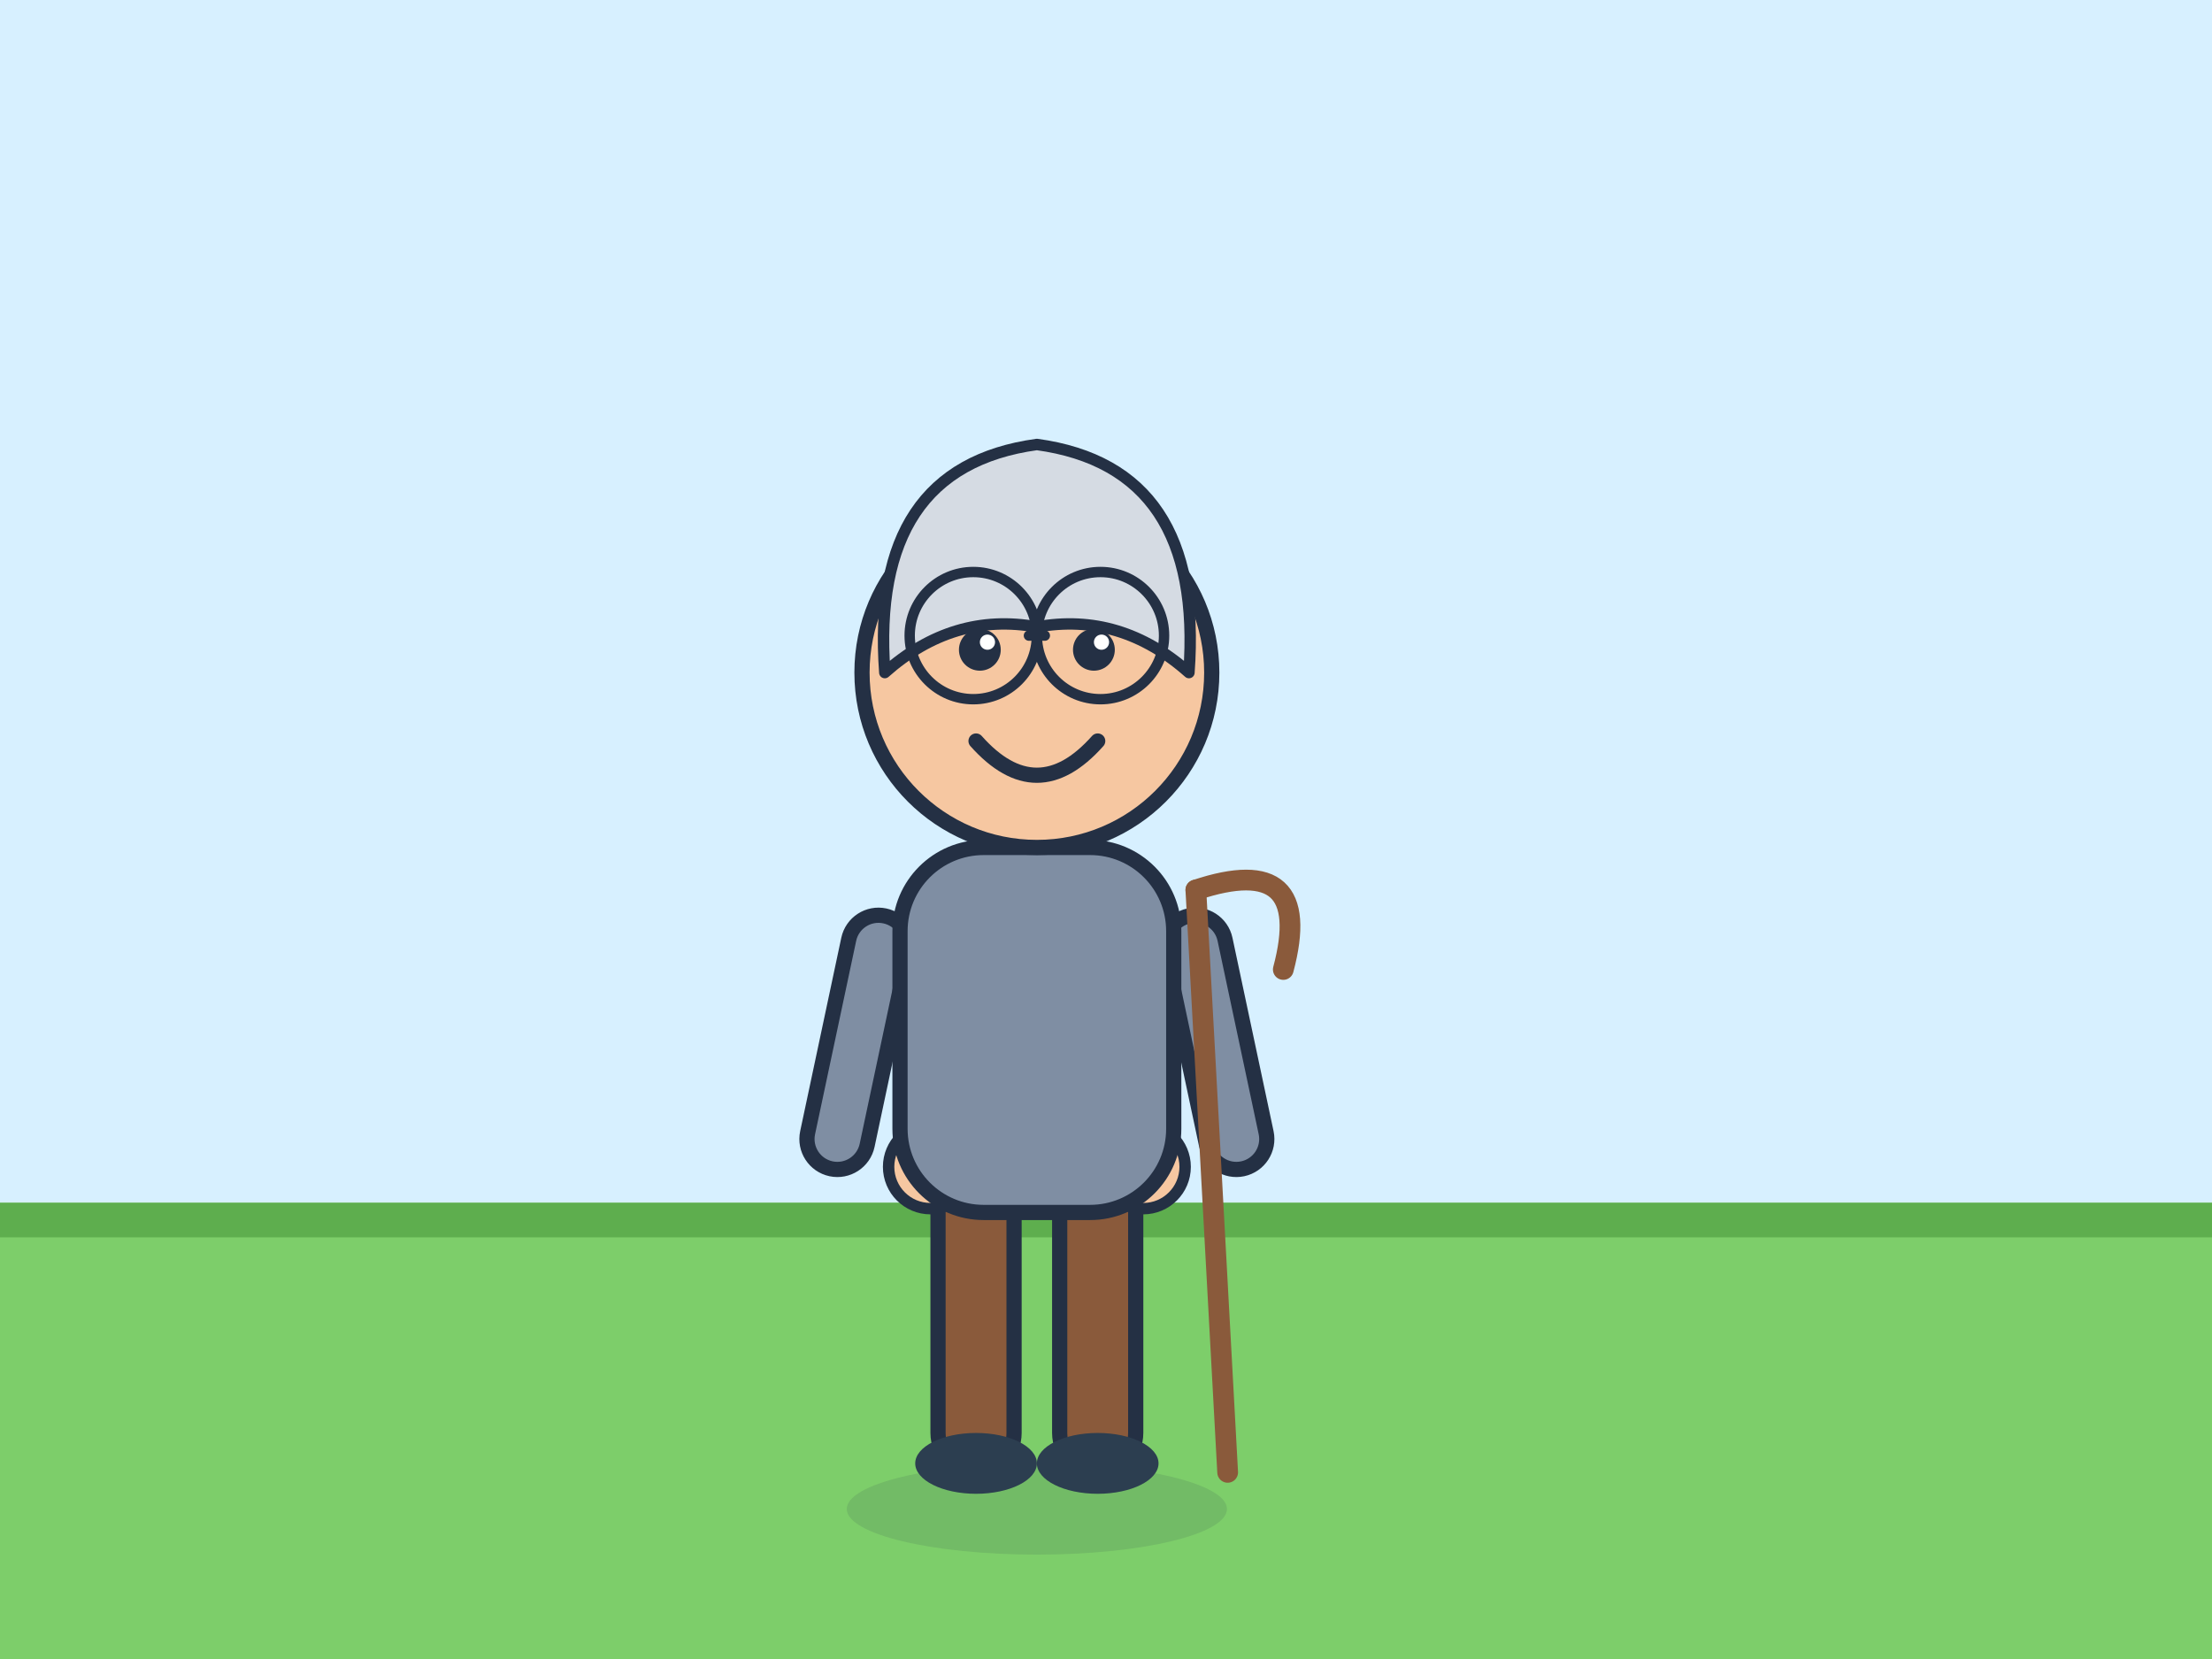
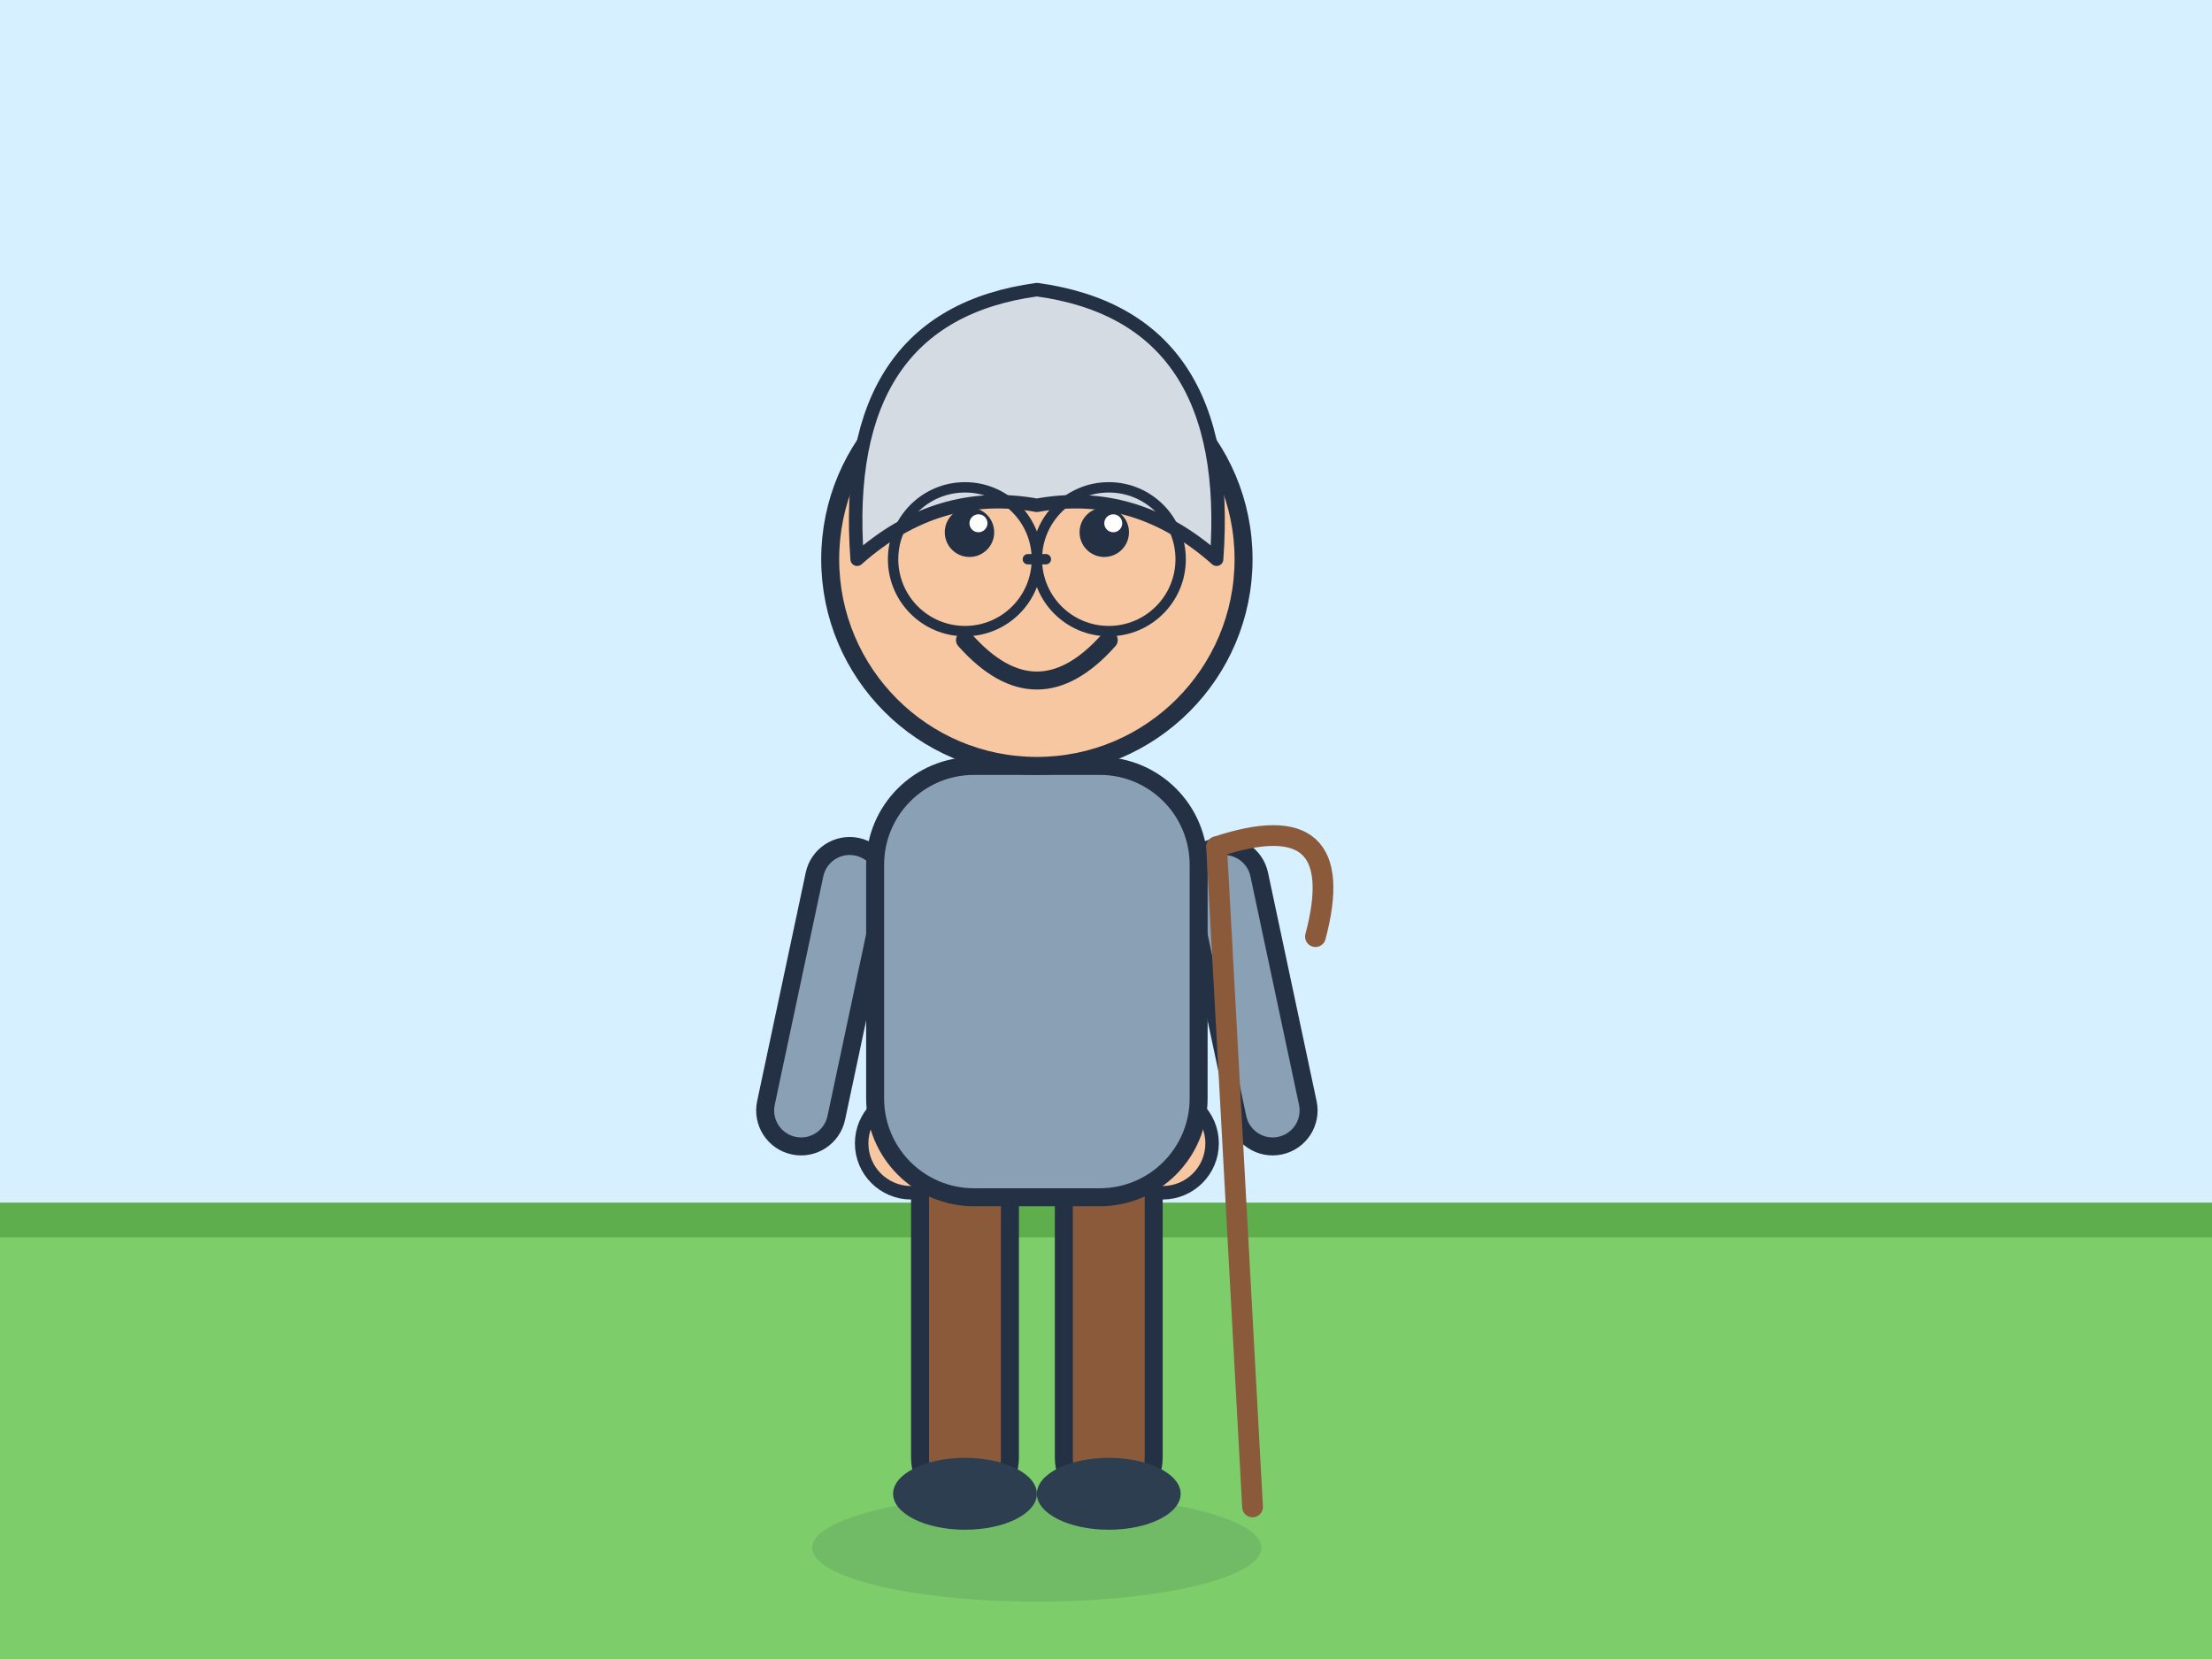
<svg xmlns="http://www.w3.org/2000/svg" width="640" height="480" viewBox="0 0 640 480" shape-rendering="geometricPrecision">
  <rect x="0.0" y="0.0" width="640.0" height="480.0" fill="#d7f0ff" />
  <rect x="0.0" y="0.0" width="640.0" height="480.0" fill="#d7f0ff" />
  <rect x="0.0" y="348.0" width="640.0" height="132.0" fill="#7dce6a" />
  <rect x="0.0" y="348.0" width="640.0" height="10.0" fill="#5eae4e" />
-   <g transform="translate(300.0 430.0) scale(1.1 1.1)">
+   <g transform="translate(300.0 440.0) scale(1.3 1.3)">
    <ellipse cx="0.0" cy="6.0" rx="50.0" ry="12.0" fill="rgba(36,48,68,0.12)" />
    <rect x="-26.0" y="-86.0" width="20.0" height="82.0" rx="10.0" fill="#8a5a3b" stroke="#243044" stroke-width="4.0" stroke-linejoin="round" stroke-linecap="round" />
    <rect x="6.0" y="-86.0" width="20.0" height="82.0" rx="10.0" fill="#8a5a3b" stroke="#243044" stroke-width="4.0" stroke-linejoin="round" stroke-linecap="round" />
    <ellipse cx="-16.0" cy="-6.0" rx="16.0" ry="8.0" fill="#2c3e50" />
    <ellipse cx="16.0" cy="-6.0" rx="16.0" ry="8.0" fill="#2c3e50" />
-     <rect x="-8.0" y="0" width="16.0" height="68.0" rx="8.0" fill="#7f8ea3" stroke="#243044" stroke-width="4" stroke-linejoin="round" transform="translate(-40.0 -150.0) rotate(12.0)" />
-     <rect x="-8.0" y="0" width="16.0" height="68.0" rx="8.0" fill="#7f8ea3" stroke="#243044" stroke-width="4" stroke-linejoin="round" transform="translate(40.0 -150.0) rotate(-12.0)" />
+     <rect x="-8.0" y="0" width="16.0" height="68.0" rx="8.0" fill="#8aa0b4" stroke="#243044" stroke-width="4" stroke-linejoin="round" transform="translate(-40.0 -150.0) rotate(12.0)" />
+     <rect x="-8.0" y="0" width="16.0" height="68.0" rx="8.0" fill="#8aa0b4" stroke="#243044" stroke-width="4" stroke-linejoin="round" transform="translate(40.0 -150.0) rotate(-12.0)" />
    <circle cx="-28.0" cy="-84.0" r="11.0" fill="#f6c7a1" stroke="#243044" stroke-width="3.0" stroke-linejoin="round" stroke-linecap="round" />
    <circle cx="28.0" cy="-84.0" r="11.0" fill="#f6c7a1" stroke="#243044" stroke-width="3.0" stroke-linejoin="round" stroke-linecap="round" />
-     <rect x="-36.0" y="-168.0" width="72.0" height="96.0" rx="22.0" fill="#7f8ea3" stroke="#243044" stroke-width="4.0" stroke-linejoin="round" stroke-linecap="round" />
+     <rect x="-36.0" y="-168.0" width="72.0" height="96.0" rx="22.0" fill="#8aa0b4" stroke="#243044" stroke-width="4.0" stroke-linejoin="round" stroke-linecap="round" />
    <circle cx="0.0" cy="-214.0" r="46.0" fill="#f6c7a1" stroke="#243044" stroke-width="4.0" stroke-linejoin="round" stroke-linecap="round" />
    <path d="M-40 -214 Q-44 -268 0 -274 Q44 -268 40 -214 Q22 -230 0 -226 Q-22 -230 -40 -214" fill="#d5dbe3" stroke="#243044" stroke-width="3.0" stroke-linejoin="round" stroke-linecap="round" />
    <circle cx="-15.0" cy="-220.0" r="5.5" fill="#243044" />
    <circle cx="15.0" cy="-220.0" r="5.5" fill="#243044" />
    <circle cx="-13.0" cy="-222.0" r="2.0" fill="#ffffff" />
    <circle cx="17.0" cy="-222.0" r="2.0" fill="#ffffff" />
    <path d="M-16 -196 Q0 -178 16 -196" fill="none" stroke="#243044" stroke-width="4.0" stroke-linejoin="round" stroke-linecap="round" />
  </g>
-   <circle cx="281.6" cy="183.9" r="18.4" fill="none" stroke="#243044" stroke-width="3.0" stroke-linejoin="round" stroke-linecap="round" />
-   <circle cx="318.4" cy="183.9" r="18.4" fill="none" stroke="#243044" stroke-width="3.0" stroke-linejoin="round" stroke-linecap="round" />
-   <polyline points="297.7,183.9 302.3,183.9" fill="none" stroke="#243044" stroke-width="3.0" stroke-linecap="round" stroke-linejoin="round" />
-   <polyline points="346.0,257.5 355.2,426.0" fill="none" stroke="#8a5a3b" stroke-width="6.0" stroke-linecap="round" stroke-linejoin="round" />
-   <path d="M346.0 257.5 Q380.5 246.0 371.3 280.5" fill="none" stroke="#8a5a3b" stroke-width="6.0" stroke-linejoin="round" stroke-linecap="round" />
+   <circle cx="279.2" cy="161.8" r="20.8" fill="none" stroke="#243044" stroke-width="3.0" stroke-linejoin="round" stroke-linecap="round" />
+   <circle cx="320.8" cy="161.8" r="20.8" fill="none" stroke="#243044" stroke-width="3.0" stroke-linejoin="round" stroke-linecap="round" />
+   <polyline points="297.4,161.8 302.6,161.8" fill="none" stroke="#243044" stroke-width="3.0" stroke-linecap="round" stroke-linejoin="round" />
+   <polyline points="352.0,245.0 362.4,436.0" fill="none" stroke="#8a5a3b" stroke-width="6.0" stroke-linecap="round" stroke-linejoin="round" />
+   <path d="M352.0 245.0 Q391.0 232.0 380.6 271.0" fill="none" stroke="#8a5a3b" stroke-width="6.0" stroke-linejoin="round" stroke-linecap="round" />
</svg>
